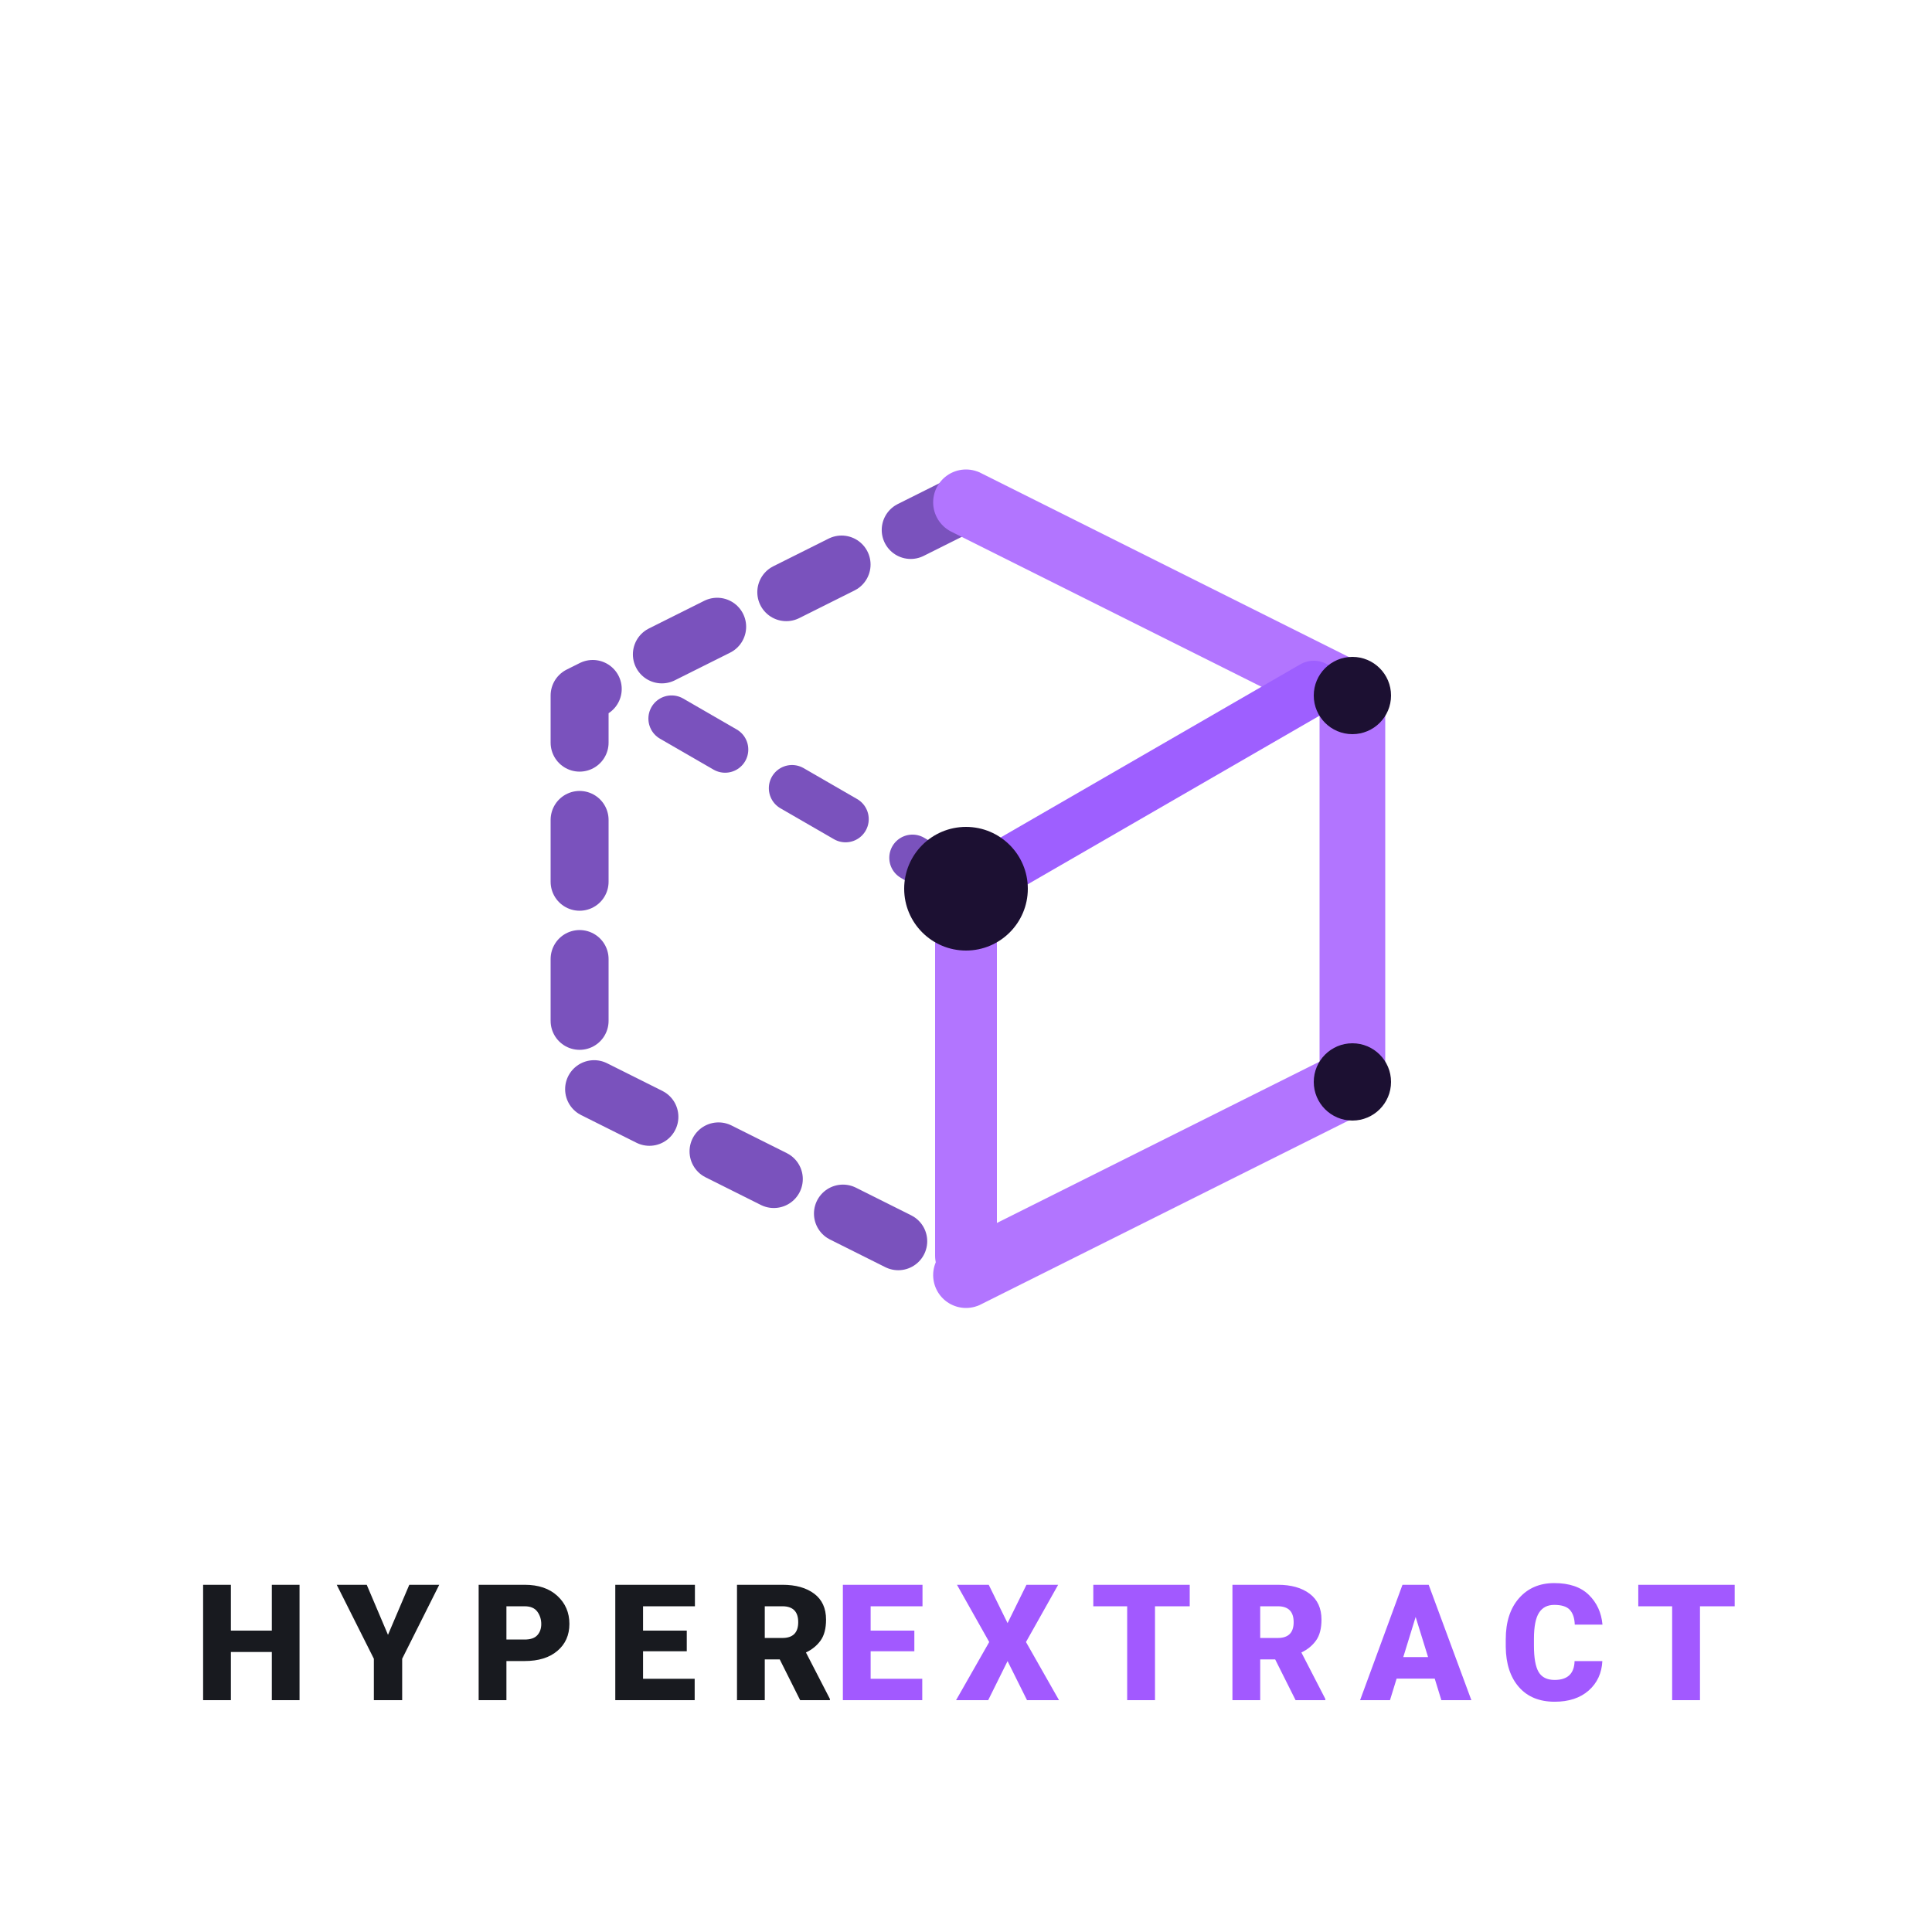
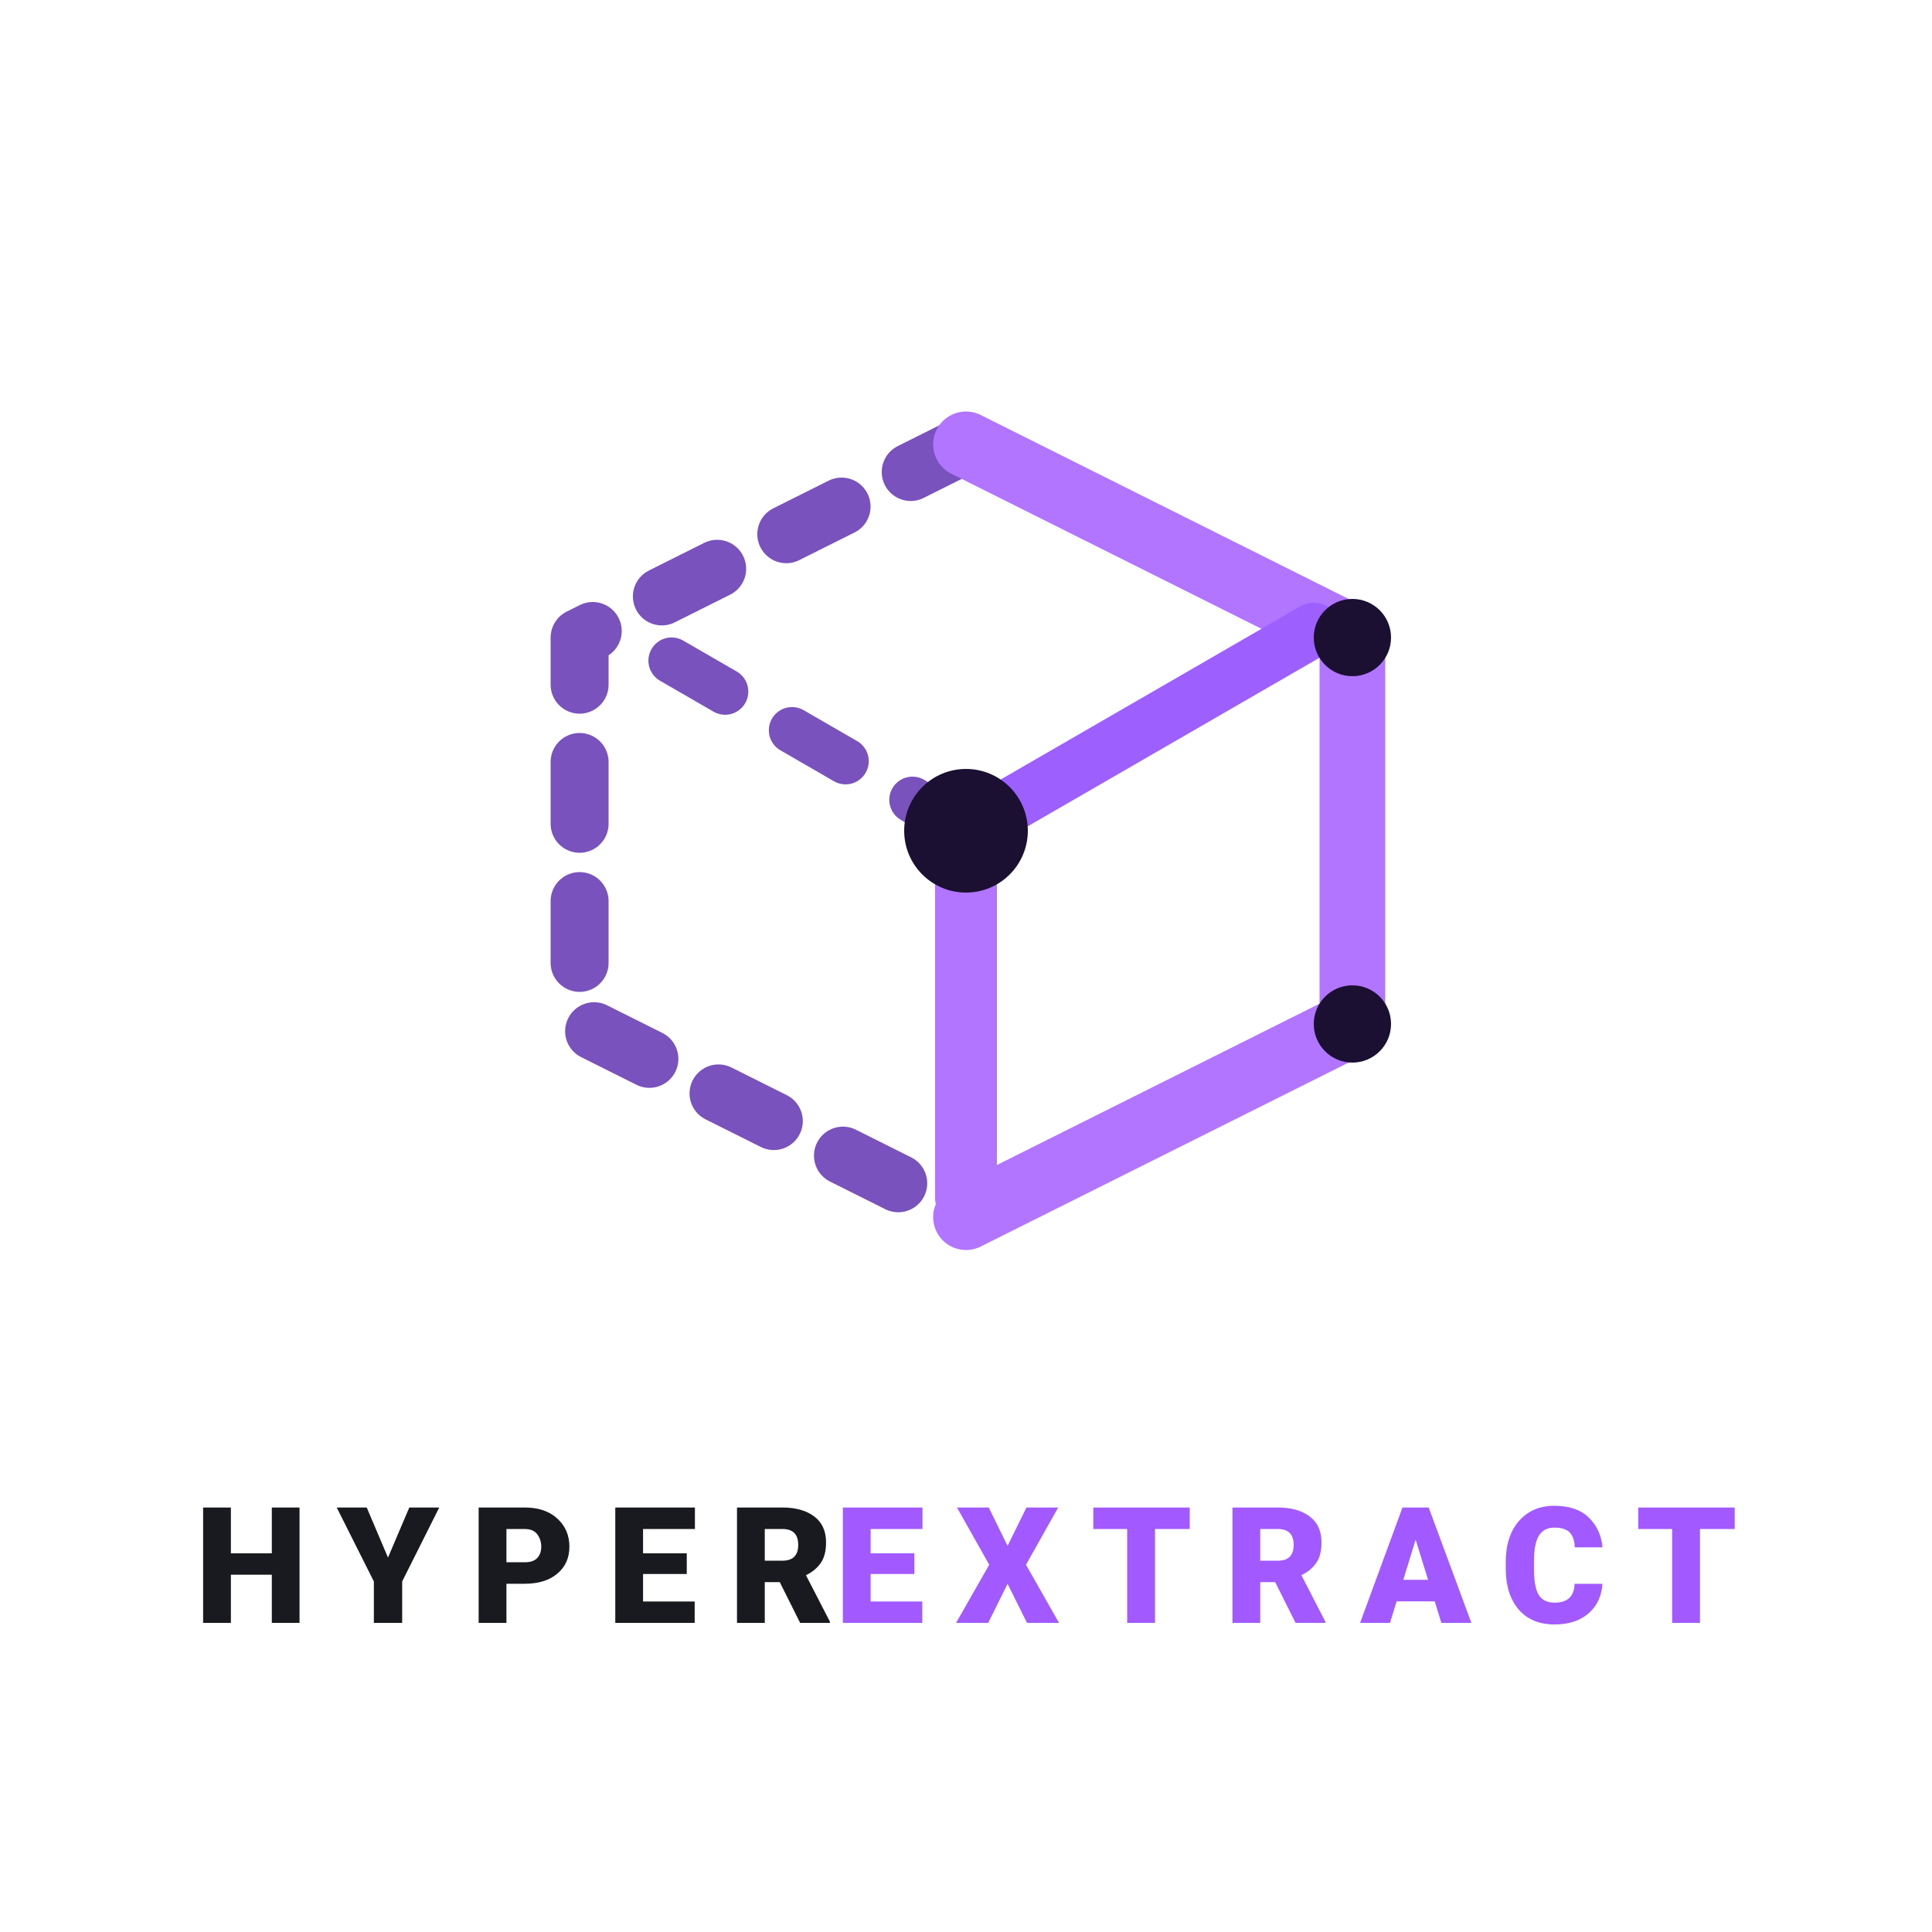
<svg xmlns="http://www.w3.org/2000/svg" viewBox="0 0 500 500" width="100%" height="100%">
-   <g transform="translate(0, -20)">
+   <g transform="translate(0, -35)">
    <polyline points="250,150 150,200 150,300 250,350" fill="none" stroke="#7A52BD" stroke-width="15" stroke-dasharray="16, 20" stroke-linecap="round" stroke-linejoin="round" />
    <polyline points="250,150 350,200 350,300 250,350" fill="none" stroke="#B275FF" stroke-width="17" stroke-linecap="round" stroke-linejoin="round" />
    <line x1="250" y1="250" x2="160" y2="198" stroke="#7A52BD" stroke-width="12" stroke-linecap="round" stroke-dasharray="16, 20" />
    <line x1="250" y1="250" x2="340" y2="198" stroke="#9E5FFF" stroke-width="14" stroke-linecap="round" />
    <line x1="250" y1="250" x2="250" y2="345" stroke="#B275FF" stroke-width="16" stroke-linecap="round" />
    <circle cx="250" cy="250" r="16" fill="#1C1032" />
    <circle cx="350" cy="200" r="10" fill="#1C1032" />
    <circle cx="350" cy="300" r="10" fill="#1C1032" />
  </g>
-   <text x="250" y="440" font-family="system-ui, -apple-system, 'Segoe UI', Roboto, sans-serif" font-size="42" font-weight="900" fill="#181A1F" text-anchor="middle" letter-spacing="8">
+   <text x="250" y="420" font-family="system-ui, -apple-system, 'Segoe UI', Roboto, sans-serif" font-size="42" font-weight="900" fill="#181A1F" text-anchor="middle" letter-spacing="8">
    HYPER<tspan fill="#A259FF">EXTRACT</tspan>
  </text>
</svg>
